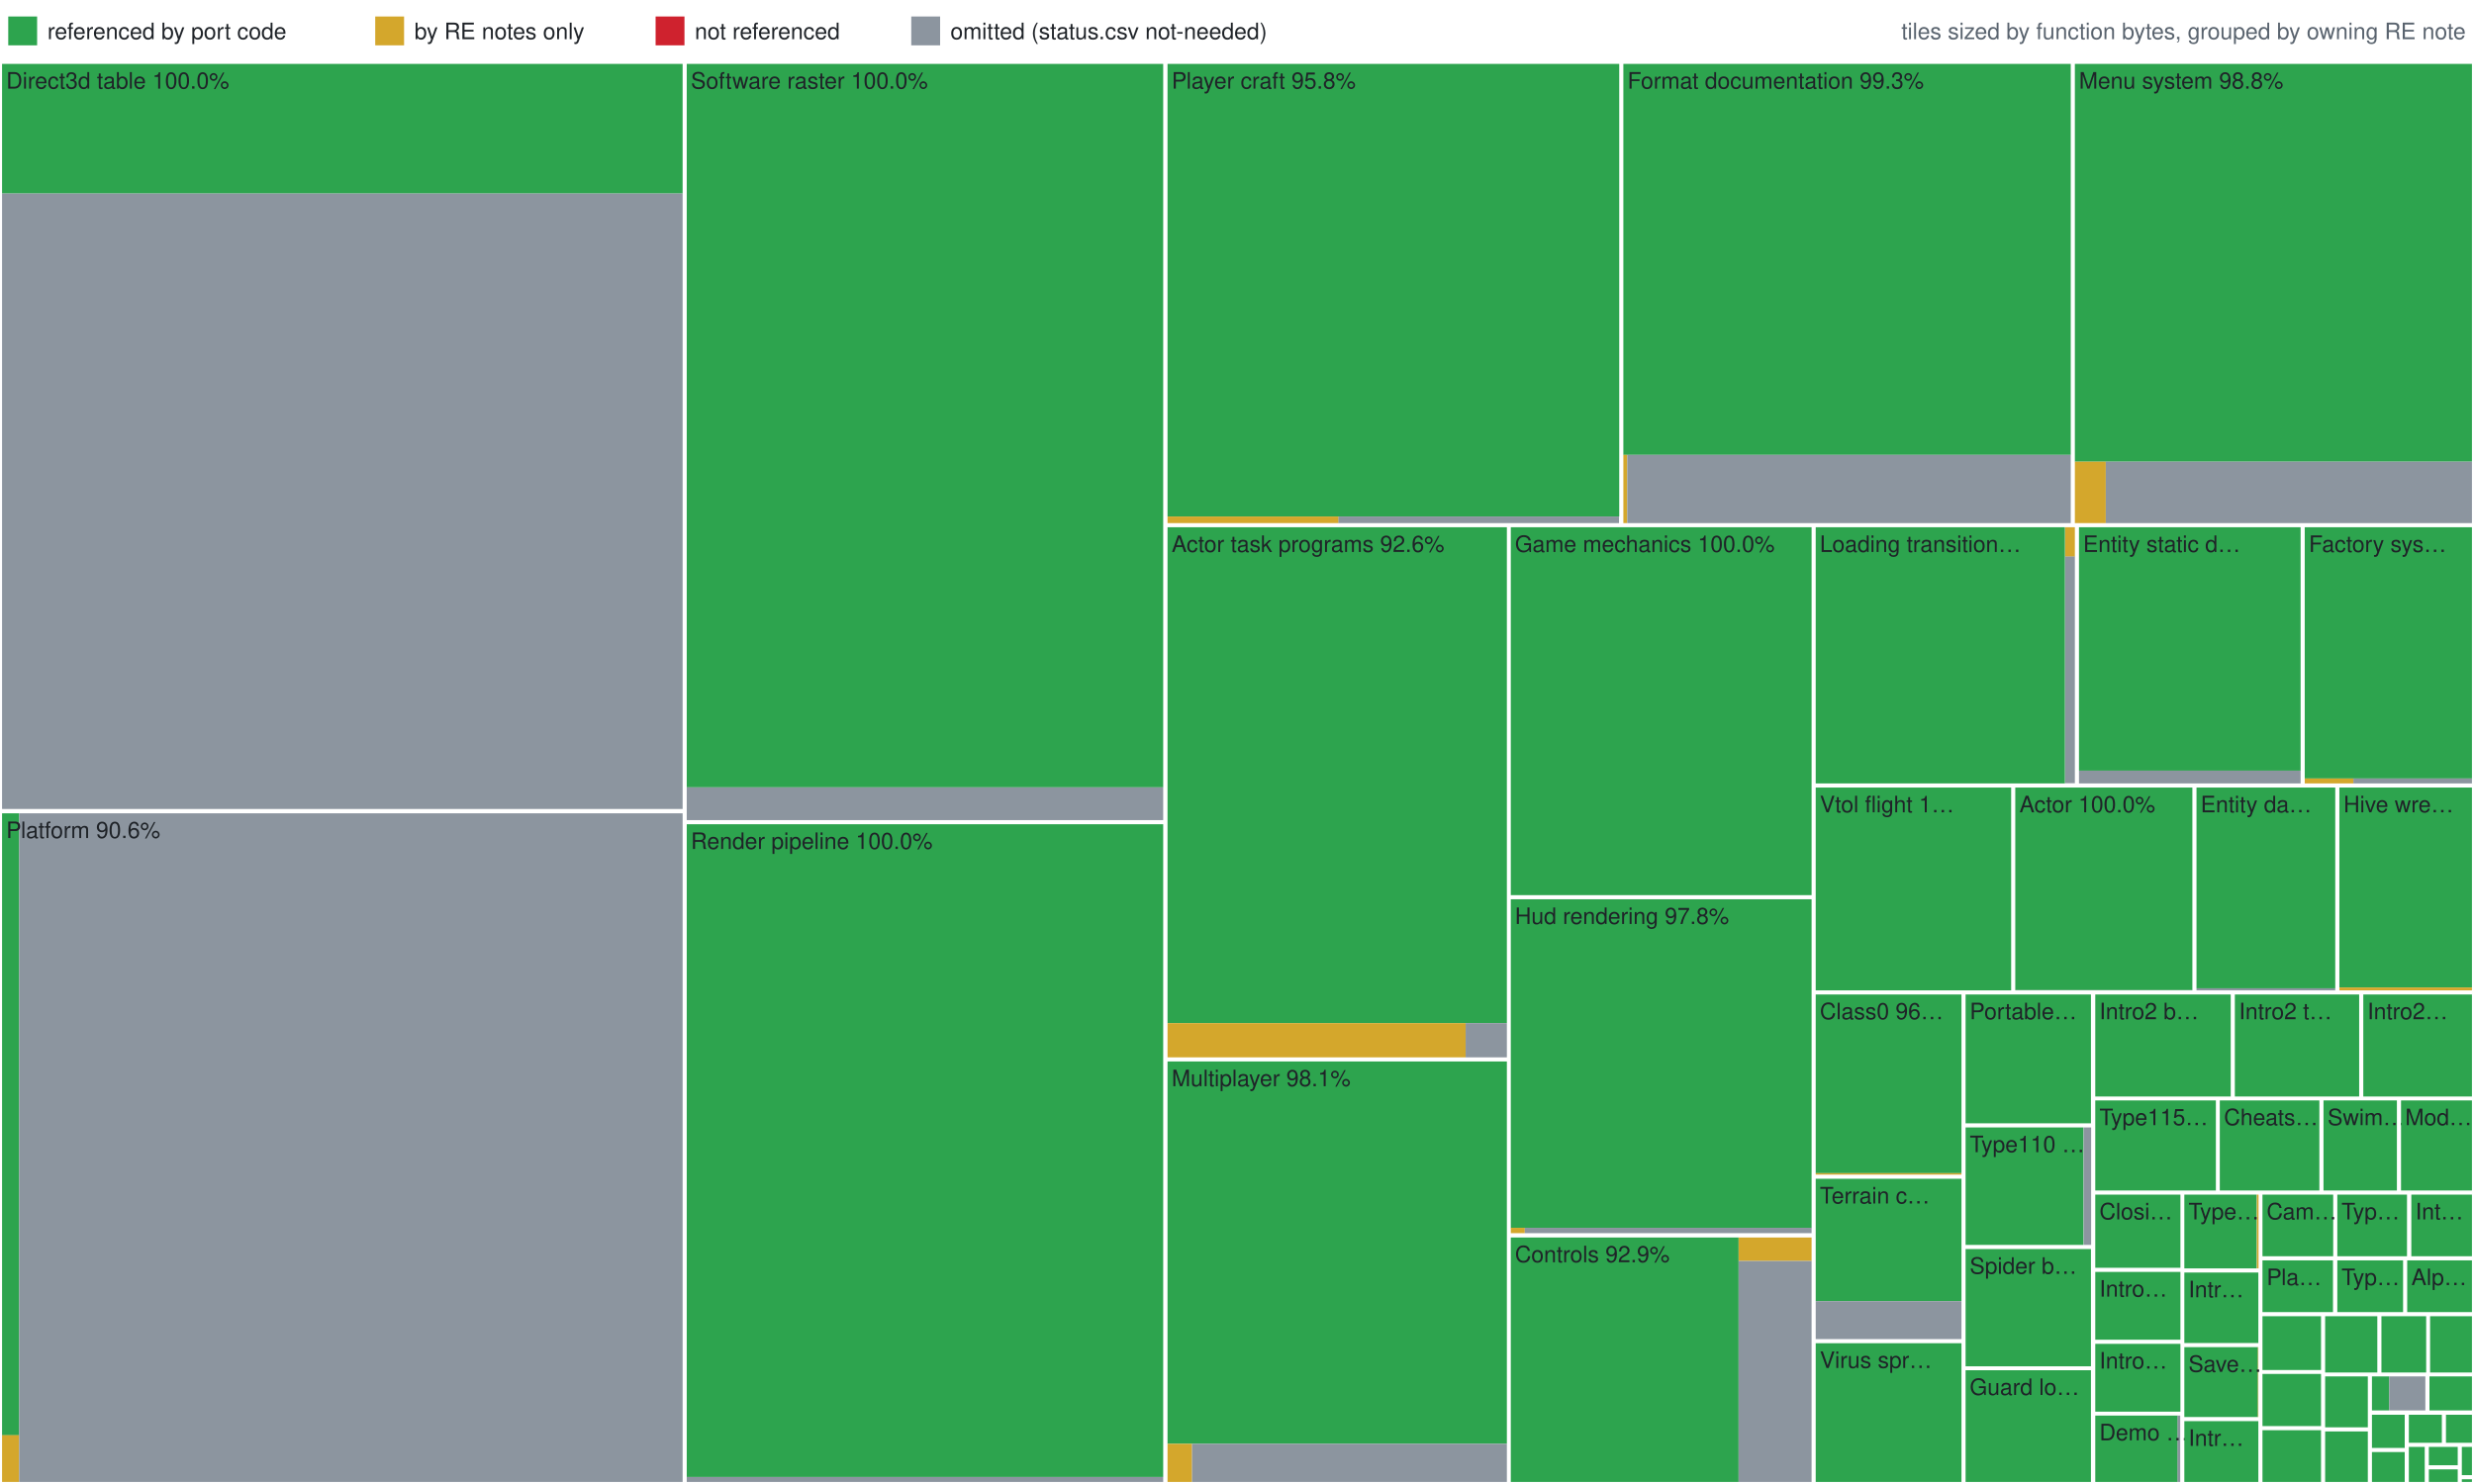
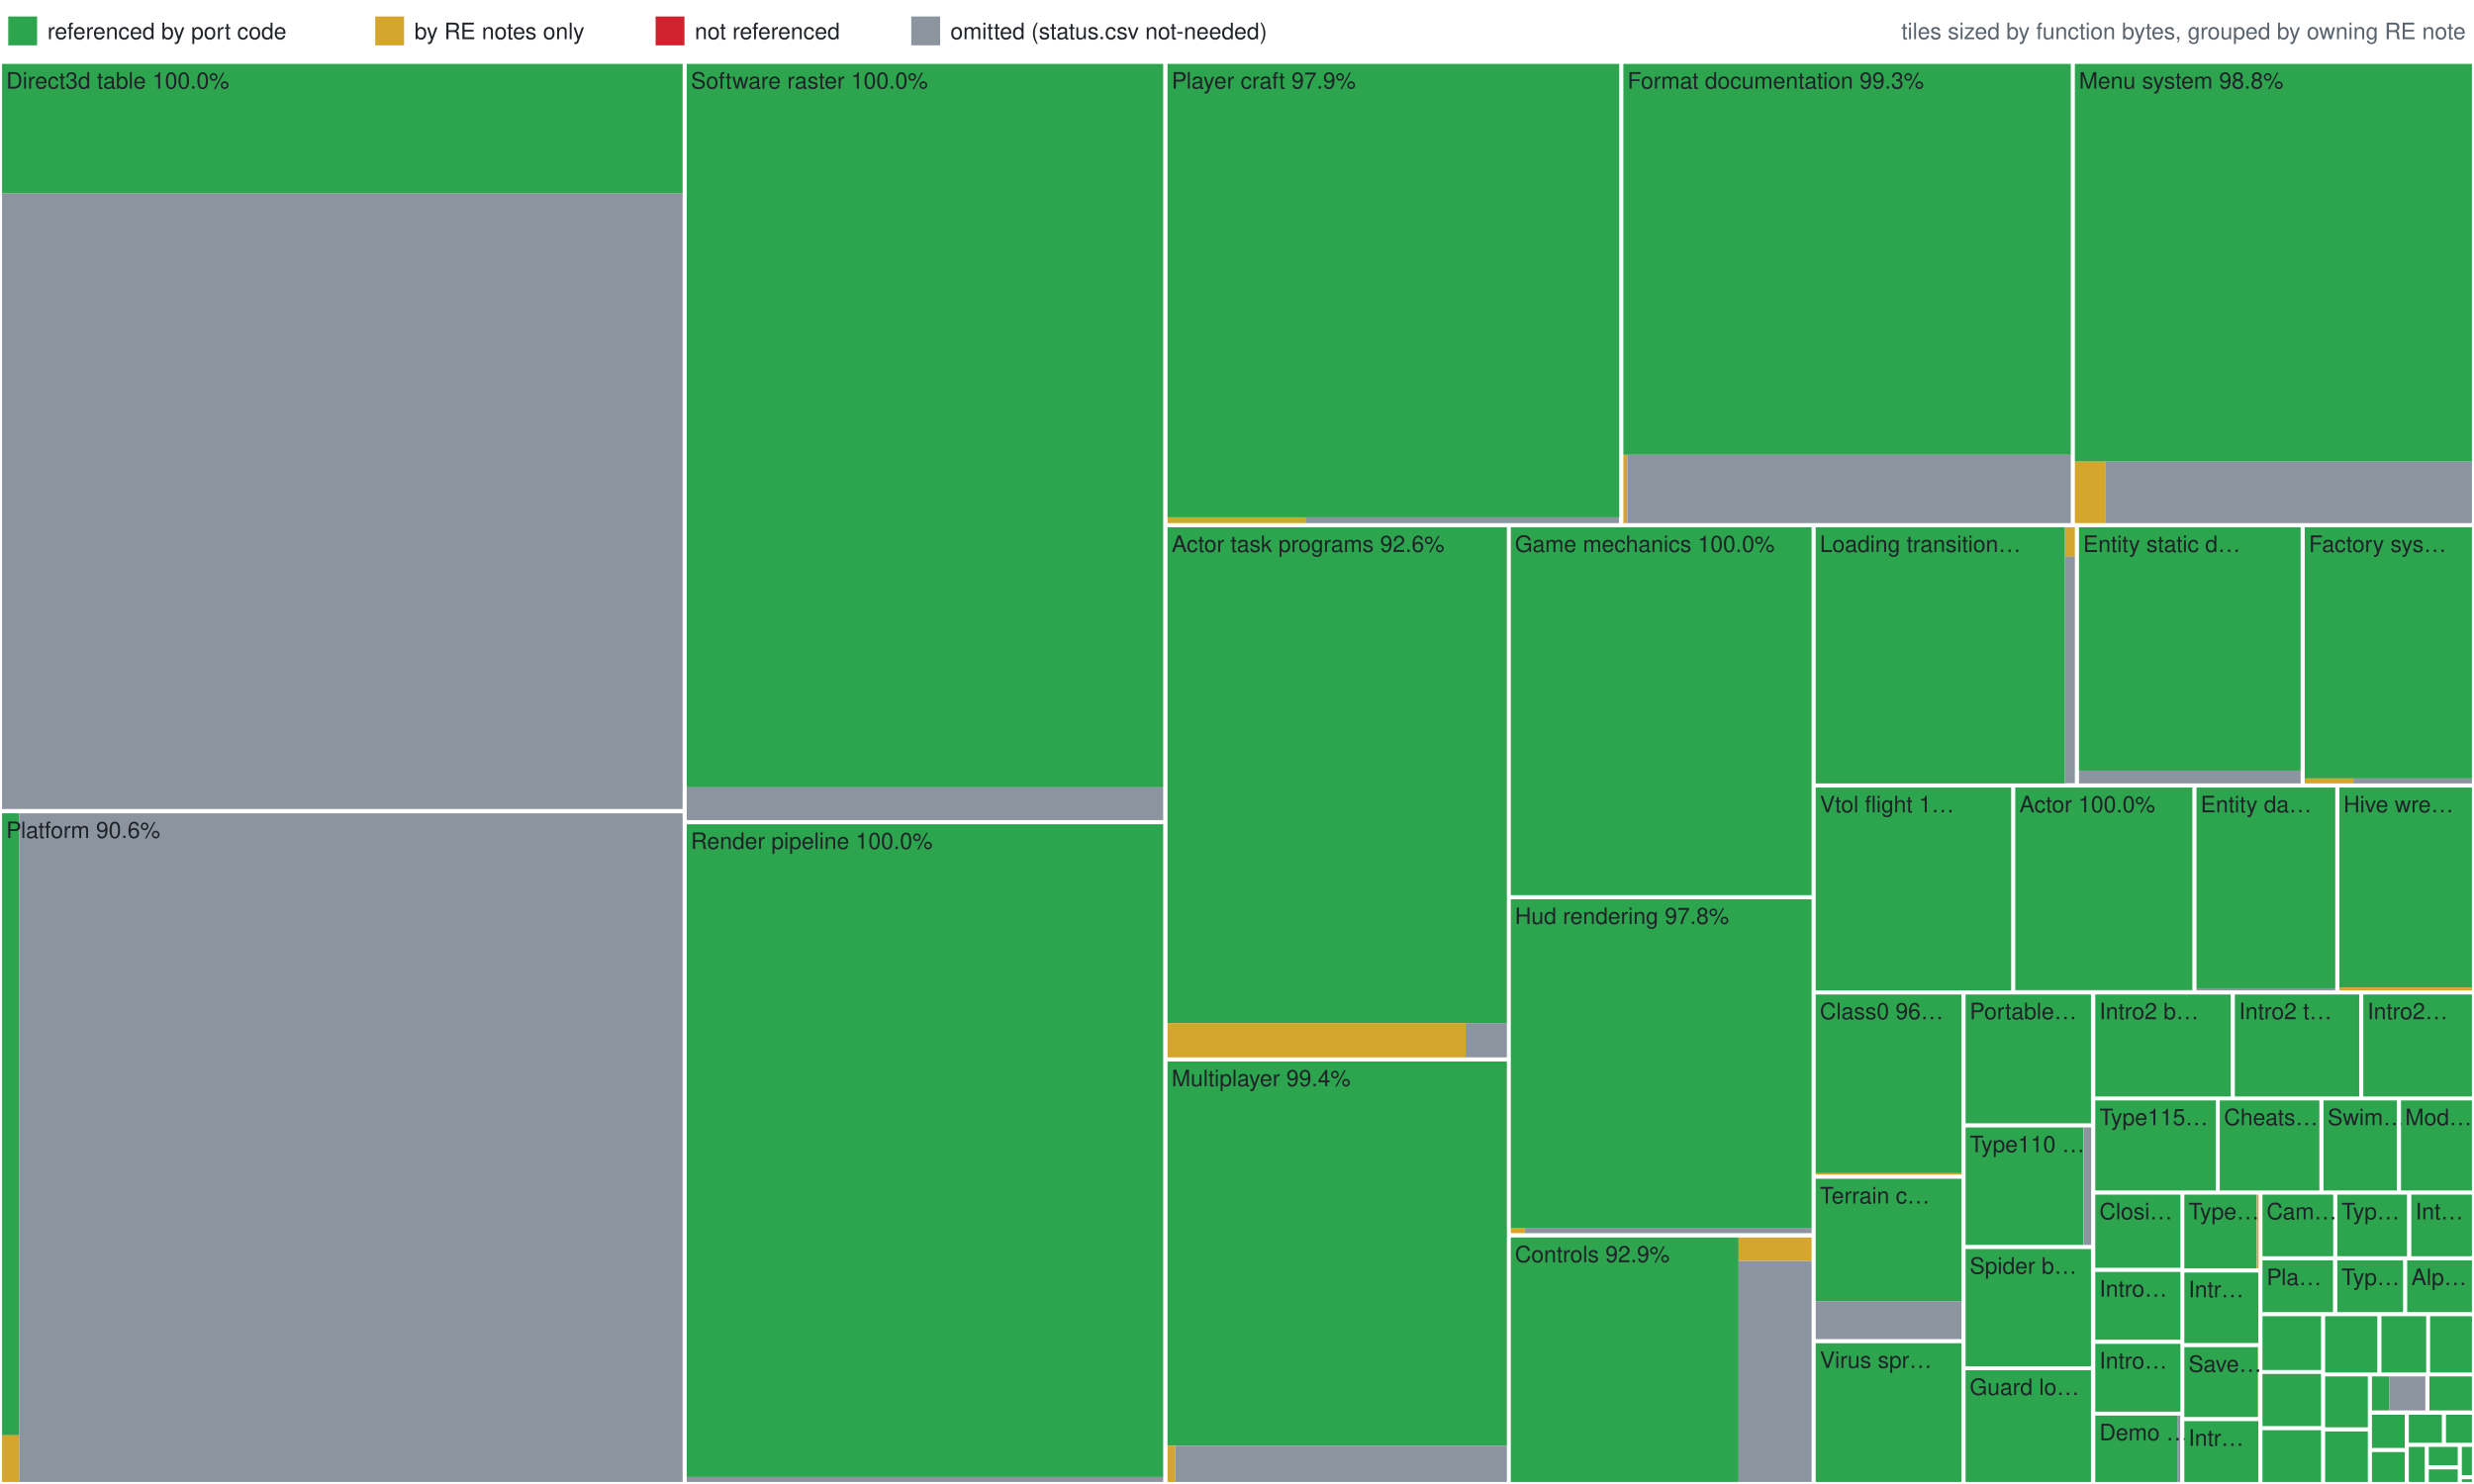
<svg xmlns="http://www.w3.org/2000/svg" width="1200" height="720" viewBox="0 0 1200 720" font-family="Segoe UI, Helvetica, Arial, sans-serif" font-size="11">
  <rect width="1200" height="720" fill="#ffffff" />
  <rect x="4" y="8" width="14" height="14" fill="#2da44e" />
  <text x="23" y="19" fill="#1f2328">referenced by port code</text>
  <rect x="182" y="8" width="14" height="14" fill="#d4a72c" />
  <text x="201" y="19" fill="#1f2328">by RE notes only</text>
  <rect x="318" y="8" width="14" height="14" fill="#cf222e" />
  <text x="337" y="19" fill="#1f2328">not referenced</text>
  <rect x="442" y="8" width="14" height="14" fill="#8c959f" />
  <text x="461" y="19" fill="#1f2328">omitted (status.csv not-needed)</text>
  <text x="1196" y="19" fill="#59636e" text-anchor="end">tiles sized by function bytes, grouped by owning RE note</text>
  <g>
    <rect x="1" y="31" width="330.1" height="62.9" fill="#2da44e" />
    <rect x="1" y="93.9" width="330.1" height="298.6" fill="#8c959f" />
    <text x="3" y="43" fill="#1f2328">Direct3d table 100.0%</text>
  </g>
  <g>
    <rect x="1" y="394.6" width="8.3" height="301.8" fill="#2da44e" />
    <rect x="1" y="696.3" width="8.3" height="22.7" fill="#d4a72c" />
    <rect x="9.3" y="394.6" width="321.8" height="324.4" fill="#8c959f" />
    <text x="3" y="406.6" fill="#1f2328">Platform 90.6%</text>
  </g>
  <g>
    <rect x="333.1" y="31" width="231.1" height="351" fill="#2da44e" />
    <rect x="333.1" y="382" width="231.1" height="15.9" fill="#8c959f" />
    <text x="335.1" y="43" fill="#1f2328">Software raster 100.0%</text>
  </g>
  <g>
    <rect x="333.1" y="399.9" width="231.1" height="316.7" fill="#2da44e" />
    <rect x="333.1" y="716.6" width="231.1" height="2.4" fill="#8c959f" />
    <text x="335.1" y="411.9" fill="#1f2328">Render pipeline 100.0%</text>
  </g>
  <g>
-     <rect x="566.3" y="31" width="219.1" height="219.6" fill="#2da44e" />
-     <rect x="566.3" y="250.6" width="83" height="3.2" fill="#d4a72c" />
-     <rect x="649.2" y="250.6" width="136.1" height="3.2" fill="#8c959f" />
-     <text x="568.3" y="43" fill="#1f2328">Player craft 95.8%</text>
+     <rect x="566.3" y="31" width="219.1" height="220" fill="#2da44e" />
+     <rect x="566.3" y="251" width="67.3" height="2.8" fill="#d4a72c" />
+     <rect x="633.5" y="251" width="151.8" height="2.8" fill="#8c959f" />
+     <text x="568.3" y="43" fill="#1f2328">Player craft 97.9%</text>
  </g>
  <g>
    <rect x="787.4" y="31" width="217" height="189.7" fill="#2da44e" />
    <rect x="787.4" y="220.7" width="1.9" height="33.1" fill="#d4a72c" />
    <rect x="789.3" y="220.7" width="215.1" height="33.1" fill="#8c959f" />
    <text x="789.4" y="43" fill="#1f2328">Format documentation 99.3%</text>
  </g>
  <g>
    <rect x="1006.4" y="31" width="192.6" height="193" fill="#2da44e" />
    <rect x="1006.4" y="224" width="15" height="29.8" fill="#d4a72c" />
    <rect x="1021.4" y="224" width="177.6" height="29.8" fill="#8c959f" />
    <text x="1008.4" y="43" fill="#1f2328">Menu system 98.8%</text>
  </g>
  <g>
    <rect x="566.3" y="255.8" width="164.6" height="240.6" fill="#2da44e" />
    <rect x="566.3" y="496.4" width="144.6" height="16.6" fill="#d4a72c" />
    <rect x="710.9" y="496.4" width="20" height="16.6" fill="#8c959f" />
    <text x="568.3" y="267.8" fill="#1f2328">Actor task programs 92.6%</text>
  </g>
  <g>
-     <rect x="566.3" y="515" width="164.6" height="185.5" fill="#2da44e" />
-     <rect x="566.3" y="700.5" width="11.9" height="18.5" fill="#d4a72c" />
-     <rect x="578.2" y="700.5" width="152.7" height="18.5" fill="#8c959f" />
-     <text x="568.3" y="527" fill="#1f2328">Multiplayer 98.1%</text>
+     <rect x="566.3" y="515" width="164.6" height="186.4" fill="#2da44e" />
+     <rect x="566.3" y="701.4" width="3.7" height="17.6" fill="#d4a72c" />
+     <rect x="570" y="701.4" width="160.9" height="17.6" fill="#8c959f" />
+     <text x="568.3" y="527" fill="#1f2328">Multiplayer 99.4%</text>
  </g>
  <g>
    <rect x="732.8" y="255.8" width="145.9" height="178.5" fill="#2da44e" />
    <text x="734.8" y="267.8" fill="#1f2328">Game mechanics 100.0%</text>
  </g>
  <g>
    <rect x="732.8" y="436.3" width="145.9" height="159.5" fill="#2da44e" />
    <rect x="732.8" y="595.7" width="6.8" height="2.6" fill="#d4a72c" />
    <rect x="739.6" y="595.7" width="139.1" height="2.6" fill="#8c959f" />
    <text x="734.8" y="448.3" fill="#1f2328">Hud rendering 97.8%</text>
  </g>
  <g>
    <rect x="732.8" y="600.4" width="110.5" height="118.6" fill="#2da44e" />
    <rect x="843.3" y="600.4" width="35.4" height="11.4" fill="#d4a72c" />
    <rect x="843.3" y="611.8" width="35.4" height="107.2" fill="#8c959f" />
    <text x="734.8" y="612.4" fill="#1f2328">Controls 92.9%</text>
  </g>
  <g>
    <rect x="880.7" y="255.8" width="120.9" height="124.3" fill="#2da44e" />
    <rect x="1001.7" y="255.8" width="4.7" height="14.3" fill="#d4a72c" />
    <rect x="1001.7" y="270" width="4.7" height="110" fill="#8c959f" />
    <text x="882.7" y="267.8" fill="#1f2328">Loading transition…</text>
  </g>
  <g>
    <rect x="1008.4" y="255.8" width="107.5" height="118.1" fill="#2da44e" />
    <rect x="1008.4" y="373.9" width="107.5" height="6.2" fill="#8c959f" />
    <text x="1010.4" y="267.8" fill="#1f2328">Entity static d…</text>
  </g>
  <g>
    <rect x="1117.9" y="255.8" width="81.1" height="121.9" fill="#2da44e" />
    <rect x="1117.9" y="377.7" width="23.7" height="2.4" fill="#d4a72c" />
    <rect x="1141.5" y="377.7" width="57.5" height="2.4" fill="#8c959f" />
    <text x="1119.9" y="267.8" fill="#1f2328">Factory sys…</text>
  </g>
  <g>
    <rect x="880.7" y="382.1" width="94.8" height="98.4" fill="#2da44e" />
    <text x="882.7" y="394.1" fill="#1f2328">Vtol flight 1…</text>
  </g>
  <g>
    <rect x="977.5" y="382.1" width="85.9" height="98.3" fill="#2da44e" />
    <rect x="977.5" y="480.4" width="85.9" height="0.1" fill="#8c959f" />
    <text x="979.5" y="394.1" fill="#1f2328">Actor 100.0%</text>
  </g>
  <g>
    <rect x="1065.4" y="382.1" width="67.3" height="97.4" fill="#2da44e" />
    <rect x="1065.4" y="479.5" width="67.3" height="1" fill="#8c959f" />
    <text x="1067.4" y="394.1" fill="#1f2328">Entity da…</text>
  </g>
  <g>
    <rect x="1134.7" y="382.1" width="64.3" height="97" fill="#2da44e" />
    <rect x="1134.7" y="479.1" width="64.3" height="1.4" fill="#d4a72c" />
    <text x="1136.7" y="394.1" fill="#1f2328">Hive wre…</text>
  </g>
  <g>
    <rect x="880.7" y="482.5" width="70.7" height="86.7" fill="#2da44e" />
    <rect x="880.7" y="569.2" width="70.7" height="0.7" fill="#d4a72c" />
    <text x="882.7" y="494.5" fill="#1f2328">Class0 96…</text>
  </g>
  <g>
    <rect x="880.7" y="571.9" width="70.7" height="59.4" fill="#2da44e" />
    <rect x="880.7" y="631.3" width="70.7" height="18.4" fill="#8c959f" />
    <text x="882.7" y="583.9" fill="#1f2328">Terrain c…</text>
  </g>
  <g>
    <rect x="880.7" y="651.7" width="70.7" height="67.3" fill="#2da44e" />
    <text x="882.7" y="663.7" fill="#1f2328">Virus spr…</text>
  </g>
  <g>
    <rect x="953.4" y="482.5" width="60.8" height="62.5" fill="#2da44e" />
    <text x="955.4" y="494.5" fill="#1f2328">Portable…</text>
  </g>
  <g>
    <rect x="953.4" y="547" width="57.2" height="57" fill="#2da44e" />
    <rect x="1010.7" y="547" width="3.6" height="57" fill="#8c959f" />
    <text x="955.4" y="559" fill="#1f2328">Type110 …</text>
  </g>
  <g>
    <rect x="953.4" y="606" width="60.8" height="56.9" fill="#2da44e" />
    <text x="955.4" y="618" fill="#1f2328">Spider b…</text>
  </g>
  <g>
    <rect x="953.4" y="664.8" width="60.8" height="54.2" fill="#2da44e" />
    <text x="955.4" y="676.8" fill="#1f2328">Guard lo…</text>
  </g>
  <g>
    <rect x="1016.3" y="482.5" width="65.7" height="49.5" fill="#2da44e" />
    <text x="1018.3" y="494.5" fill="#1f2328">Intro2 b…</text>
  </g>
  <g>
    <rect x="1084" y="482.5" width="60.3" height="49.5" fill="#2da44e" />
    <text x="1086" y="494.5" fill="#1f2328">Intro2 t…</text>
  </g>
  <g>
    <rect x="1146.3" y="482.5" width="52.7" height="49.5" fill="#2da44e" />
    <text x="1148.3" y="494.5" fill="#1f2328">Intro2…</text>
  </g>
  <g>
    <rect x="1016.3" y="533.9" width="58.5" height="43.7" fill="#2da44e" />
    <text x="1018.3" y="545.9" fill="#1f2328">Type115…</text>
  </g>
  <g>
    <rect x="1076.7" y="533.9" width="48.3" height="43.7" fill="#2da44e" />
    <text x="1078.7" y="545.9" fill="#1f2328">Cheats…</text>
  </g>
  <g>
    <rect x="1127" y="533.9" width="35.6" height="43.7" fill="#2da44e" />
    <text x="1129" y="545.9" fill="#1f2328">Swim…</text>
  </g>
  <g>
    <rect x="1164.6" y="533.9" width="34.4" height="43.7" fill="#2da44e" />
    <text x="1166.6" y="545.9" fill="#1f2328">Mod…</text>
  </g>
  <g>
    <rect x="1016.3" y="579.6" width="41.3" height="35.5" fill="#2da44e" />
    <text x="1018.3" y="591.6" fill="#1f2328">Closi…</text>
  </g>
  <g>
    <rect x="1016.3" y="617.1" width="41.3" height="32.9" fill="#2da44e" />
    <text x="1018.3" y="629.1" fill="#1f2328">Intro…</text>
  </g>
  <g>
    <rect x="1016.3" y="652" width="41.3" height="32.9" fill="#2da44e" />
    <text x="1018.3" y="664" fill="#1f2328">Intro…</text>
  </g>
  <g>
    <rect x="1016.3" y="686.8" width="40" height="32.2" fill="#2da44e" />
    <rect x="1056.2" y="686.8" width="1.3" height="32.2" fill="#8c959f" />
    <text x="1018.3" y="698.8" fill="#1f2328">Demo …</text>
  </g>
  <g>
    <rect x="1059.5" y="579.6" width="35.1" height="35.8" fill="#2da44e" />
    <rect x="1094.7" y="579.6" width="0.8" height="35.8" fill="#d4a72c" />
    <text x="1061.5" y="591.6" fill="#1f2328">Type…</text>
  </g>
  <g>
    <rect x="1059.5" y="617.4" width="35.9" height="34.2" fill="#2da44e" />
    <text x="1061.5" y="629.4" fill="#1f2328">Intr…</text>
  </g>
  <g>
    <rect x="1059.5" y="653.6" width="35.7" height="33.9" fill="#2da44e" />
    <rect x="1095.2" y="653.6" width="0.2" height="33.9" fill="#d4a72c" />
    <text x="1061.5" y="665.6" fill="#1f2328">Save…</text>
  </g>
  <g>
    <rect x="1059.5" y="689.5" width="35.9" height="29.5" fill="#2da44e" />
    <text x="1061.5" y="701.5" fill="#1f2328">Intr…</text>
  </g>
  <g>
    <rect x="1097.4" y="579.6" width="34.3" height="29.9" fill="#2da44e" />
    <text x="1099.4" y="591.6" fill="#1f2328">Cam…</text>
  </g>
  <g>
    <rect x="1133.7" y="579.6" width="33.8" height="29.9" fill="#2da44e" />
    <text x="1135.7" y="591.6" fill="#1f2328">Typ…</text>
  </g>
  <g>
    <rect x="1169.6" y="579.6" width="29.4" height="29.9" fill="#2da44e" />
    <text x="1171.6" y="591.6" fill="#1f2328">Int…</text>
  </g>
  <g>
    <rect x="1097.4" y="611.5" width="34.2" height="25.1" fill="#2da44e" />
    <text x="1099.4" y="623.5" fill="#1f2328">Pla…</text>
  </g>
  <g>
    <rect x="1133.7" y="611.5" width="31.9" height="25.1" fill="#2da44e" />
    <text x="1135.7" y="623.5" fill="#1f2328">Typ…</text>
  </g>
  <g>
    <rect x="1167.6" y="611.5" width="31.4" height="25.1" fill="#2da44e" />
    <text x="1169.6" y="623.5" fill="#1f2328">Alp…</text>
  </g>
  <g>
    <rect x="1097.4" y="638.6" width="28.4" height="26.1" fill="#2da44e" />
  </g>
  <g>
    <rect x="1097.4" y="666.6" width="28.4" height="25.3" fill="#2da44e" />
  </g>
  <g>
    <rect x="1097.4" y="693.9" width="28.4" height="25.1" fill="#2da44e" />
  </g>
  <g>
    <rect x="1127.8" y="638.6" width="25.3" height="27.3" fill="#2da44e" />
  </g>
  <g>
    <rect x="1155.1" y="638.6" width="21.7" height="27.3" fill="#2da44e" />
  </g>
  <g>
    <rect x="1178.7" y="638.6" width="20.3" height="27.3" fill="#2da44e" />
  </g>
  <g>
    <rect x="1127.8" y="667.8" width="20.7" height="24.7" fill="#2da44e" />
  </g>
  <g>
    <rect x="1127.8" y="694.5" width="20.7" height="24.5" fill="#2da44e" />
  </g>
  <g>
    <rect x="1150.5" y="667.8" width="8.4" height="16.5" fill="#2da44e" />
    <rect x="1158.9" y="667.8" width="17.5" height="16.5" fill="#8c959f" />
  </g>
  <g>
    <rect x="1178.4" y="667.8" width="20.6" height="16.5" fill="#2da44e" />
  </g>
  <g>
    <rect x="1150.5" y="686.4" width="15.9" height="16.1" fill="#2da44e" />
  </g>
  <g>
    <rect x="1150.5" y="704.5" width="15.9" height="14.5" fill="#2da44e" />
  </g>
  <g>
    <rect x="1168.4" y="686.4" width="16" height="13.6" fill="#2da44e" />
  </g>
  <g>
    <rect x="1186.4" y="686.4" width="12.6" height="13.6" fill="#2da44e" />
  </g>
  <g>
    <rect x="1168.4" y="702" width="7.7" height="17" fill="#2da44e" />
  </g>
  <g>
    <rect x="1178.1" y="702" width="14" height="8.9" fill="#2da44e" />
  </g>
  <g>
    <rect x="1178.1" y="712.9" width="14" height="6.1" fill="#2da44e" />
  </g>
  <g>
    <rect x="1194.1" y="702" width="4.9" height="13.7" fill="#2da44e" />
  </g>
  <g>
    <rect x="1194.1" y="717.7" width="4.9" height="1.3" fill="#2da44e" />
  </g>
</svg>
